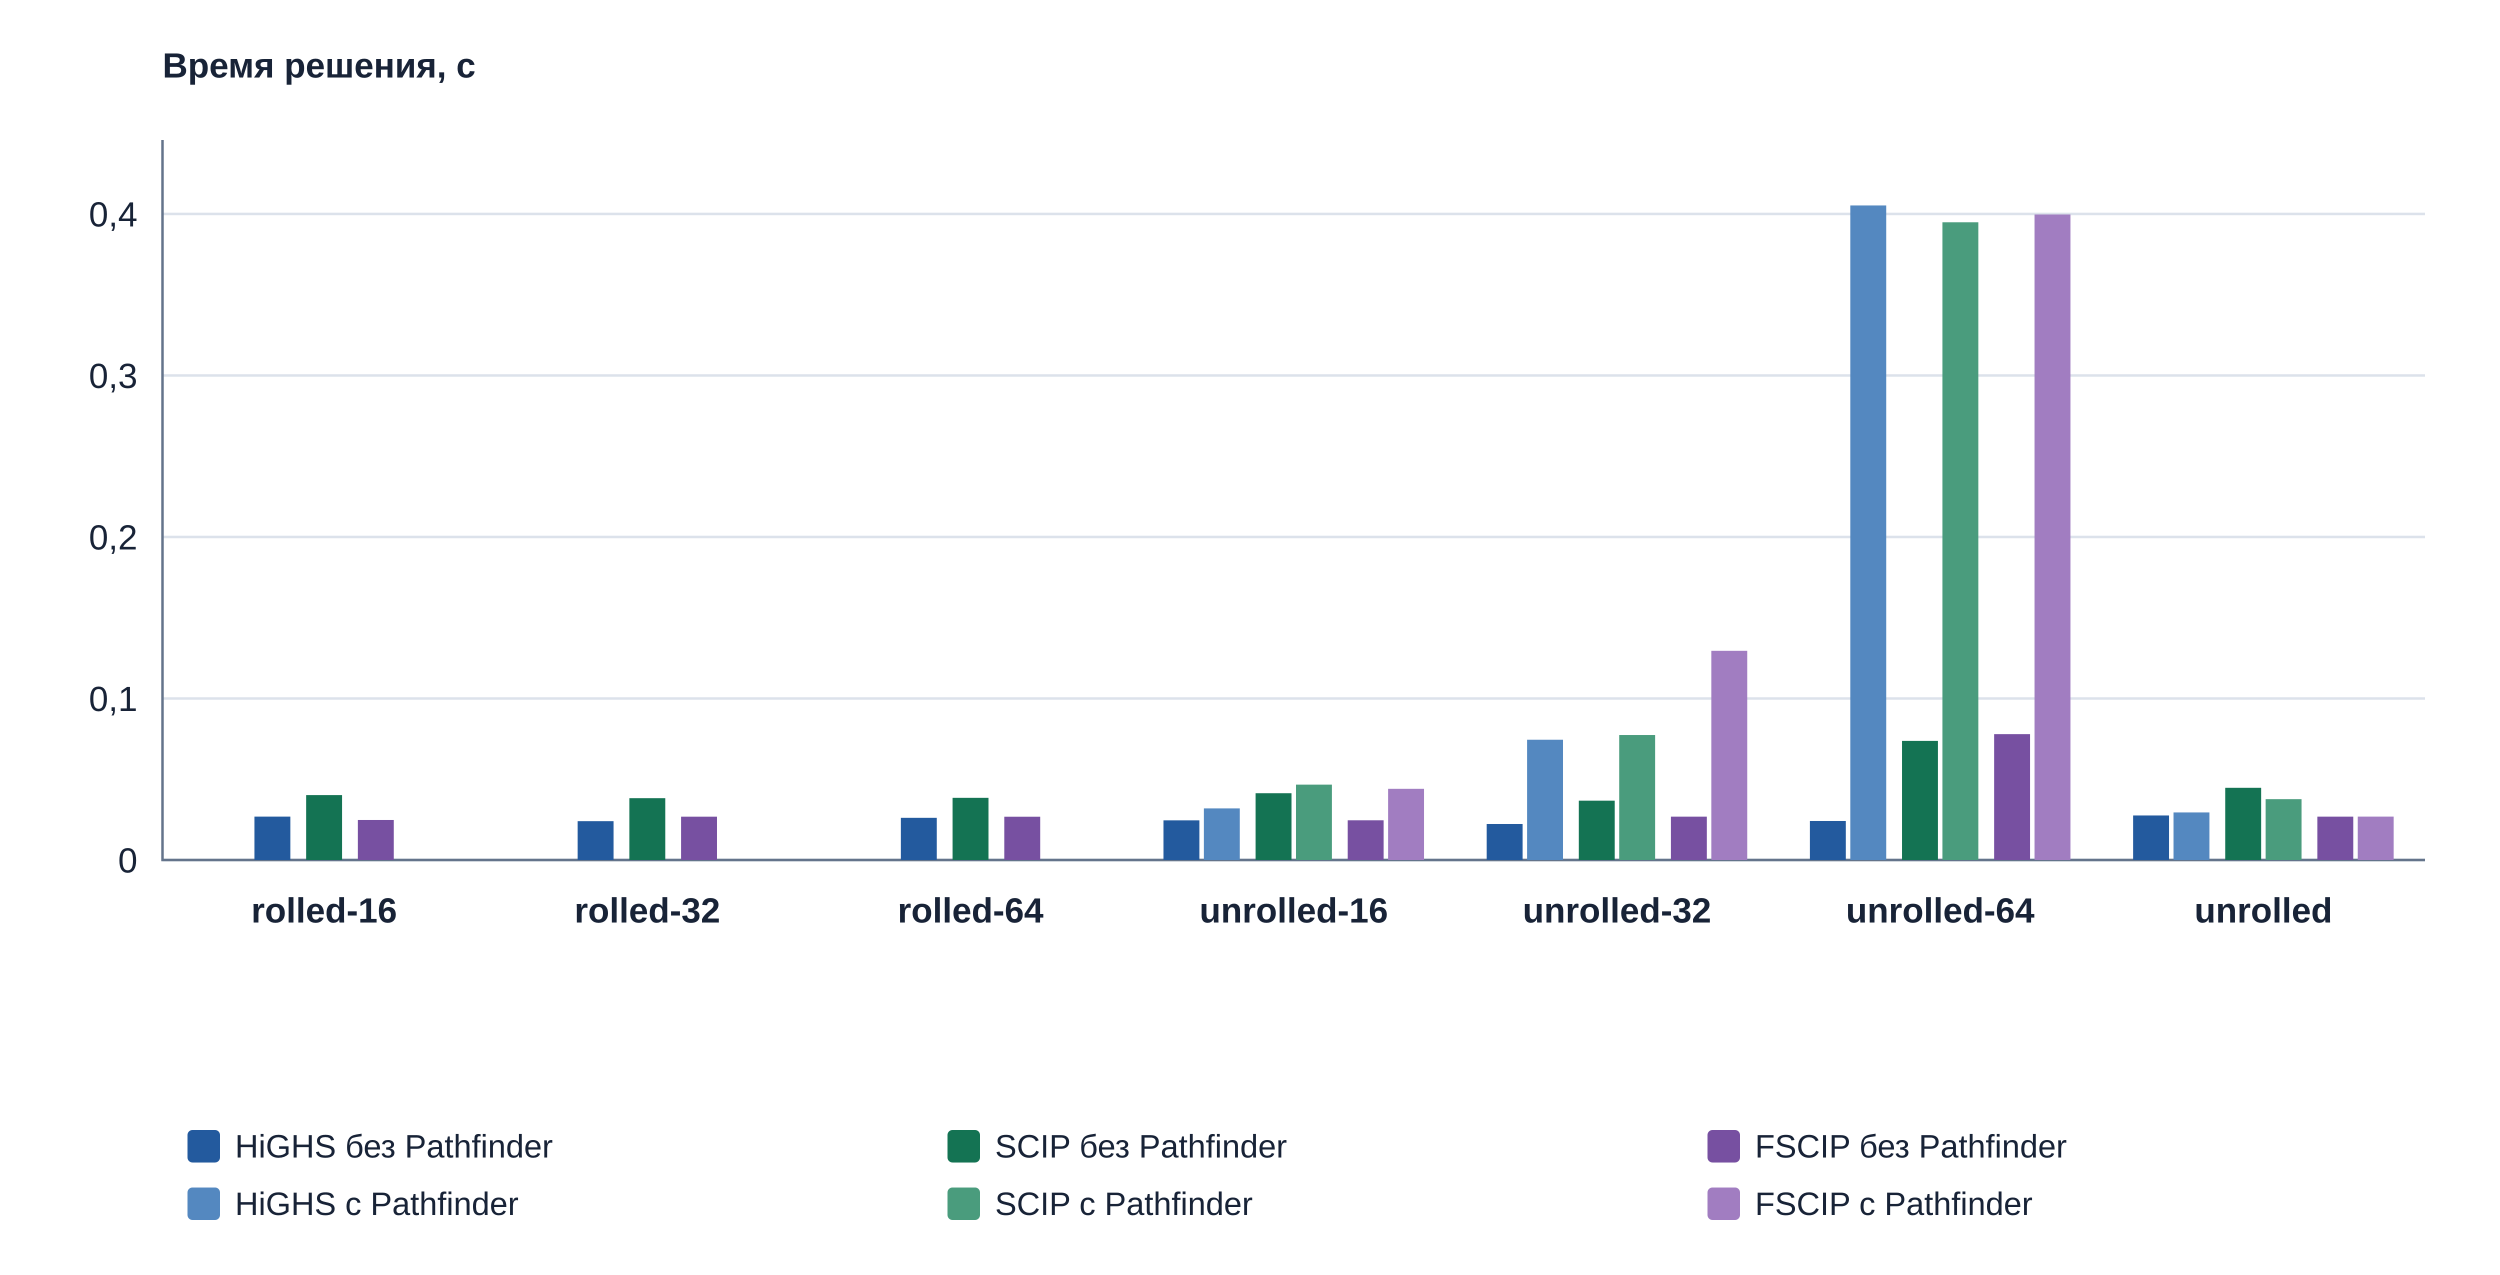
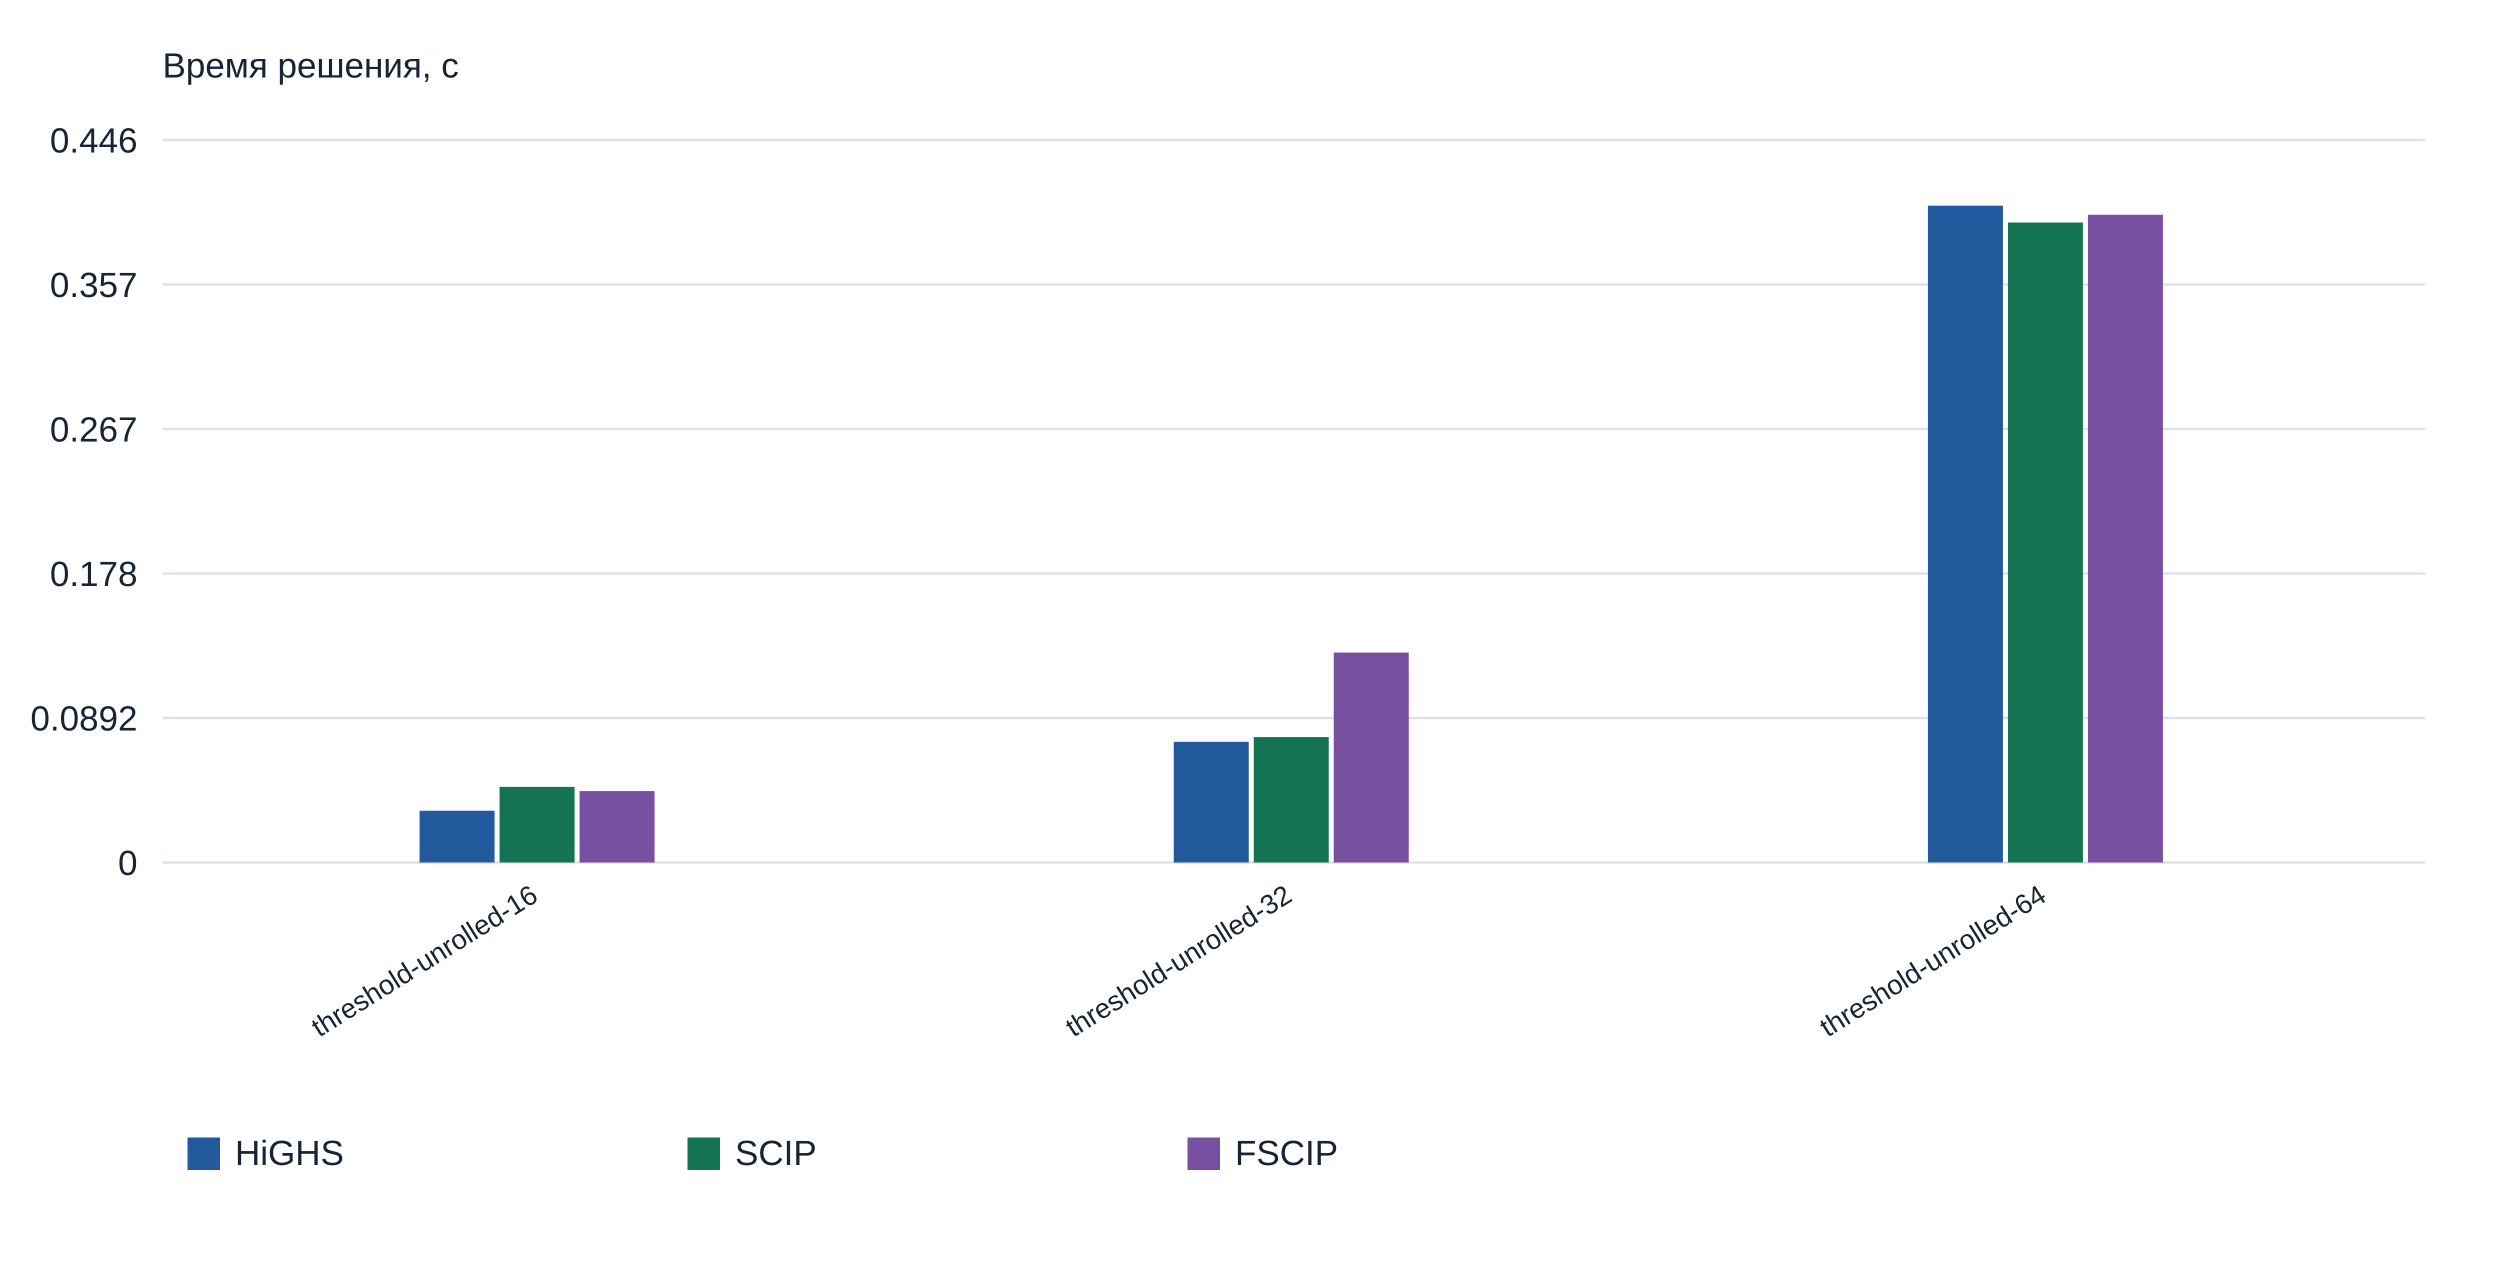
- <svg xmlns="http://www.w3.org/2000/svg" viewBox="0 0 1000 510" width="1000" height="510" role="img">
+ <svg xmlns="http://www.w3.org/2000/svg" viewBox="0 0 1000 510" role="img">
  <rect width="100%" height="100%" fill="white" />
  <g font-family="Arial, sans-serif" font-size="14" fill="#182337">
-     <text x="65" y="31" font-weight="bold">Время решения, с</text>
-     <path d="M65 344.00H970" stroke="#dce2eb" />
-     <text x="55" y="349.0" text-anchor="end">0</text>
-     <path d="M65 279.40H970" stroke="#dce2eb" />
-     <text x="55" y="284.395" text-anchor="end">0,1</text>
-     <path d="M65 214.79H970" stroke="#dce2eb" />
-     <text x="55" y="219.79" text-anchor="end">0,2</text>
-     <path d="M65 150.19H970" stroke="#dce2eb" />
-     <text x="55" y="155.186" text-anchor="end">0,3</text>
-     <path d="M65 85.58H970" stroke="#dce2eb" />
-     <text x="55" y="90.581" text-anchor="end">0,4</text>
-     <path d="M65 56V344H970" fill="none" stroke="#64748b" />
-     <rect x="101.775" y="326.647" width="14.365" height="17.354" fill="#235a9e" />
-     <rect x="122.46" y="318.037" width="14.365" height="25.963" fill="#147353" />
-     <rect x="143.146" y="327.994" width="14.365" height="16.006" fill="#7750a1" />
-     <text x="129.643" y="369" text-anchor="middle" font-weight="bold">rolled-16</text>
-     <rect x="231.06" y="328.466" width="14.365" height="15.534" fill="#235a9e" />
-     <rect x="251.746" y="319.271" width="14.365" height="24.729" fill="#147353" />
-     <rect x="272.432" y="326.673" width="14.365" height="17.327" fill="#7750a1" />
-     <text x="258.929" y="369" text-anchor="middle" font-weight="bold">rolled-32</text>
-     <rect x="360.346" y="327.132" width="14.365" height="16.868" fill="#235a9e" />
-     <rect x="381.032" y="319.134" width="14.365" height="24.866" fill="#147353" />
-     <rect x="401.717" y="326.69" width="14.365" height="17.31" fill="#7750a1" />
-     <text x="388.214" y="369" text-anchor="middle" font-weight="bold">rolled-64</text>
-     <rect x="465.391" y="328.136" width="14.365" height="15.864" fill="#235a9e" />
-     <rect x="481.551" y="323.358" width="14.365" height="20.642" fill="#5488c0" />
-     <rect x="502.237" y="317.287" width="14.365" height="26.713" fill="#147353" />
-     <rect x="518.398" y="313.855" width="14.365" height="30.145" fill="#4a9c7d" />
-     <rect x="539.084" y="328.114" width="14.365" height="15.886" fill="#7750a1" />
-     <rect x="555.244" y="315.529" width="14.365" height="28.471" fill="#a17dc1" />
-     <text x="517.5" y="369" text-anchor="middle" font-weight="bold">unrolled-16</text>
-     <rect x="594.676" y="329.599" width="14.365" height="14.401" fill="#235a9e" />
-     <rect x="610.837" y="295.897" width="14.365" height="48.103" fill="#5488c0" />
-     <rect x="631.523" y="320.271" width="14.365" height="23.729" fill="#147353" />
-     <rect x="647.684" y="294.011" width="14.365" height="49.989" fill="#4a9c7d" />
-     <rect x="668.369" y="326.662" width="14.365" height="17.338" fill="#7750a1" />
-     <rect x="684.53" y="260.327" width="14.365" height="83.673" fill="#a17dc1" />
-     <text x="646.786" y="369" text-anchor="middle" font-weight="bold">unrolled-32</text>
-     <rect x="723.962" y="328.395" width="14.365" height="15.605" fill="#235a9e" />
-     <rect x="740.123" y="82.182" width="14.365" height="261.818" fill="#5488c0" />
-     <rect x="760.809" y="296.36" width="14.365" height="47.64" fill="#147353" />
-     <rect x="776.969" y="88.91" width="14.365" height="255.09" fill="#4a9c7d" />
-     <rect x="797.655" y="293.655" width="14.365" height="50.345" fill="#7750a1" />
-     <rect x="813.816" y="85.794" width="14.365" height="258.205" fill="#a17dc1" />
-     <text x="776.071" y="369" text-anchor="middle" font-weight="bold">unrolled-64</text>
-     <rect x="853.248" y="326.188" width="14.365" height="17.812" fill="#235a9e" />
-     <rect x="869.409" y="324.974" width="14.365" height="19.026" fill="#5488c0" />
-     <rect x="890.094" y="315.124" width="14.365" height="28.876" fill="#147353" />
-     <rect x="906.255" y="319.663" width="14.365" height="24.337" fill="#4a9c7d" />
-     <rect x="926.941" y="326.659" width="14.365" height="17.341" fill="#7750a1" />
-     <rect x="943.101" y="326.643" width="14.365" height="17.357" fill="#a17dc1" />
-     <text x="905.357" y="369" text-anchor="middle" font-weight="bold">unrolled</text>
-     <rect x="75" y="452" width="13" height="13" rx="2" fill="#235a9e" />
-     <text x="94" y="463" font-size="13">HiGHS без Pathfinder</text>
-     <rect x="75" y="475" width="13" height="13" rx="2" fill="#5488c0" />
-     <text x="94" y="486" font-size="13">HiGHS с Pathfinder</text>
-     <rect x="379" y="452" width="13" height="13" rx="2" fill="#147353" />
-     <text x="398" y="463" font-size="13">SCIP без Pathfinder</text>
-     <rect x="379" y="475" width="13" height="13" rx="2" fill="#4a9c7d" />
-     <text x="398" y="486" font-size="13">SCIP с Pathfinder</text>
-     <rect x="683" y="452" width="13" height="13" rx="2" fill="#7750a1" />
-     <text x="702" y="463" font-size="13">FSCIP без Pathfinder</text>
-     <rect x="683" y="475" width="13" height="13" rx="2" fill="#a17dc1" />
-     <text x="702" y="486" font-size="13">FSCIP с Pathfinder</text>
+     <text x="65" y="31">Время решения, с</text>
+     <path d="M65 345.00H970" stroke="#dce2eb" />
+     <text x="55" y="350.00" text-anchor="end">0</text>
+     <path d="M65 287.20H970" stroke="#dce2eb" />
+     <text x="55" y="292.20" text-anchor="end">0.0892</text>
+     <path d="M65 229.40H970" stroke="#dce2eb" />
+     <text x="55" y="234.40" text-anchor="end">0.178</text>
+     <path d="M65 171.60H970" stroke="#dce2eb" />
+     <text x="55" y="176.60" text-anchor="end">0.267</text>
+     <path d="M65 113.80H970" stroke="#dce2eb" />
+     <text x="55" y="118.80" text-anchor="end">0.357</text>
+     <path d="M65 56.00H970" stroke="#dce2eb" />
+     <text x="55" y="61.00" text-anchor="end">0.446</text>
+     <rect x="167.83" y="324.29" width="30.00" height="20.71" fill="#235a9e" />
+     <rect x="199.83" y="314.75" width="30.00" height="30.25" fill="#147353" />
+     <rect x="231.83" y="316.43" width="30.00" height="28.57" fill="#7750a1" />
+     <text x="215.83" y="360" text-anchor="end" font-size="11" transform="rotate(-32 215.83 360)">threshold-unrolled-16</text>
+     <rect x="469.50" y="296.73" width="30.00" height="48.27" fill="#235a9e" />
+     <rect x="501.50" y="294.84" width="30.00" height="50.16" fill="#147353" />
+     <rect x="533.50" y="261.04" width="30.00" height="83.96" fill="#7750a1" />
+     <text x="517.50" y="360" text-anchor="end" font-size="11" transform="rotate(-32 517.50 360)">threshold-unrolled-32</text>
+     <rect x="771.17" y="82.27" width="30.00" height="262.73" fill="#235a9e" />
+     <rect x="803.17" y="89.02" width="30.00" height="255.98" fill="#147353" />
+     <rect x="835.17" y="85.90" width="30.00" height="259.10" fill="#7750a1" />
+     <text x="819.17" y="360" text-anchor="end" font-size="11" transform="rotate(-32 819.17 360)">threshold-unrolled-64</text>
+     <rect x="75" y="455" width="13" height="13" fill="#235a9e" />
+     <text x="94" y="466">HiGHS</text>
+     <rect x="275" y="455" width="13" height="13" fill="#147353" />
+     <text x="294" y="466">SCIP</text>
+     <rect x="475" y="455" width="13" height="13" fill="#7750a1" />
+     <text x="494" y="466">FSCIP</text>
  </g>
</svg>
